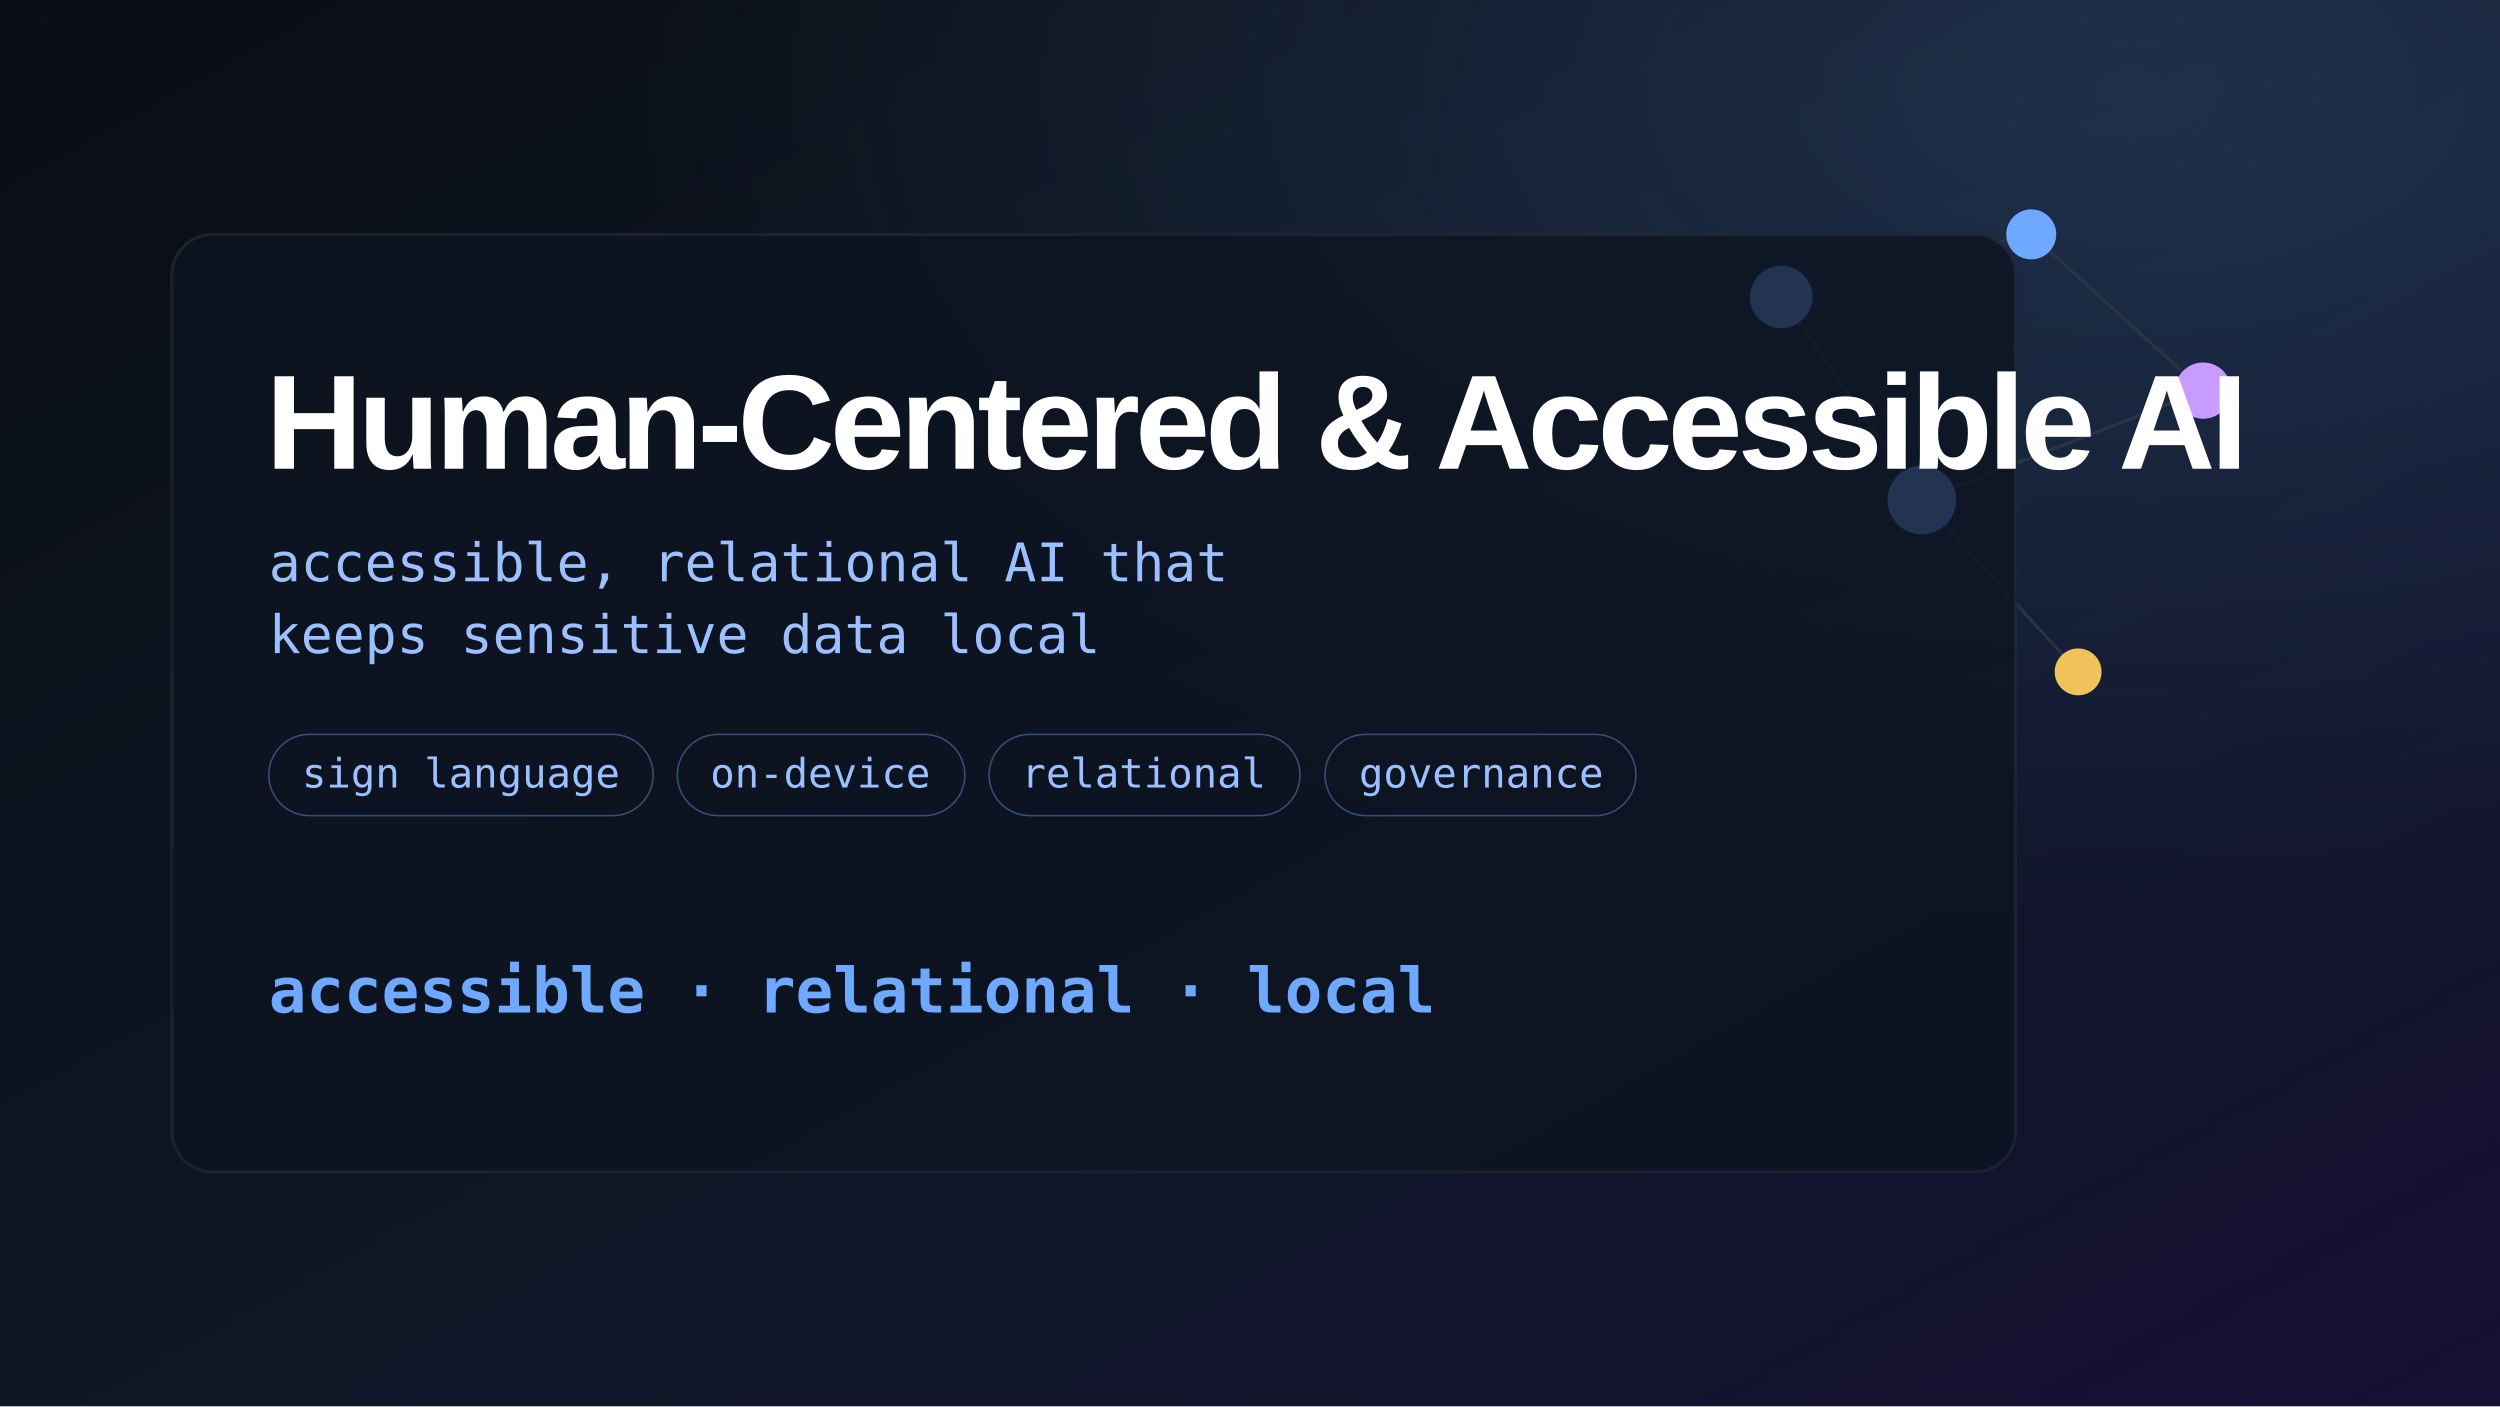
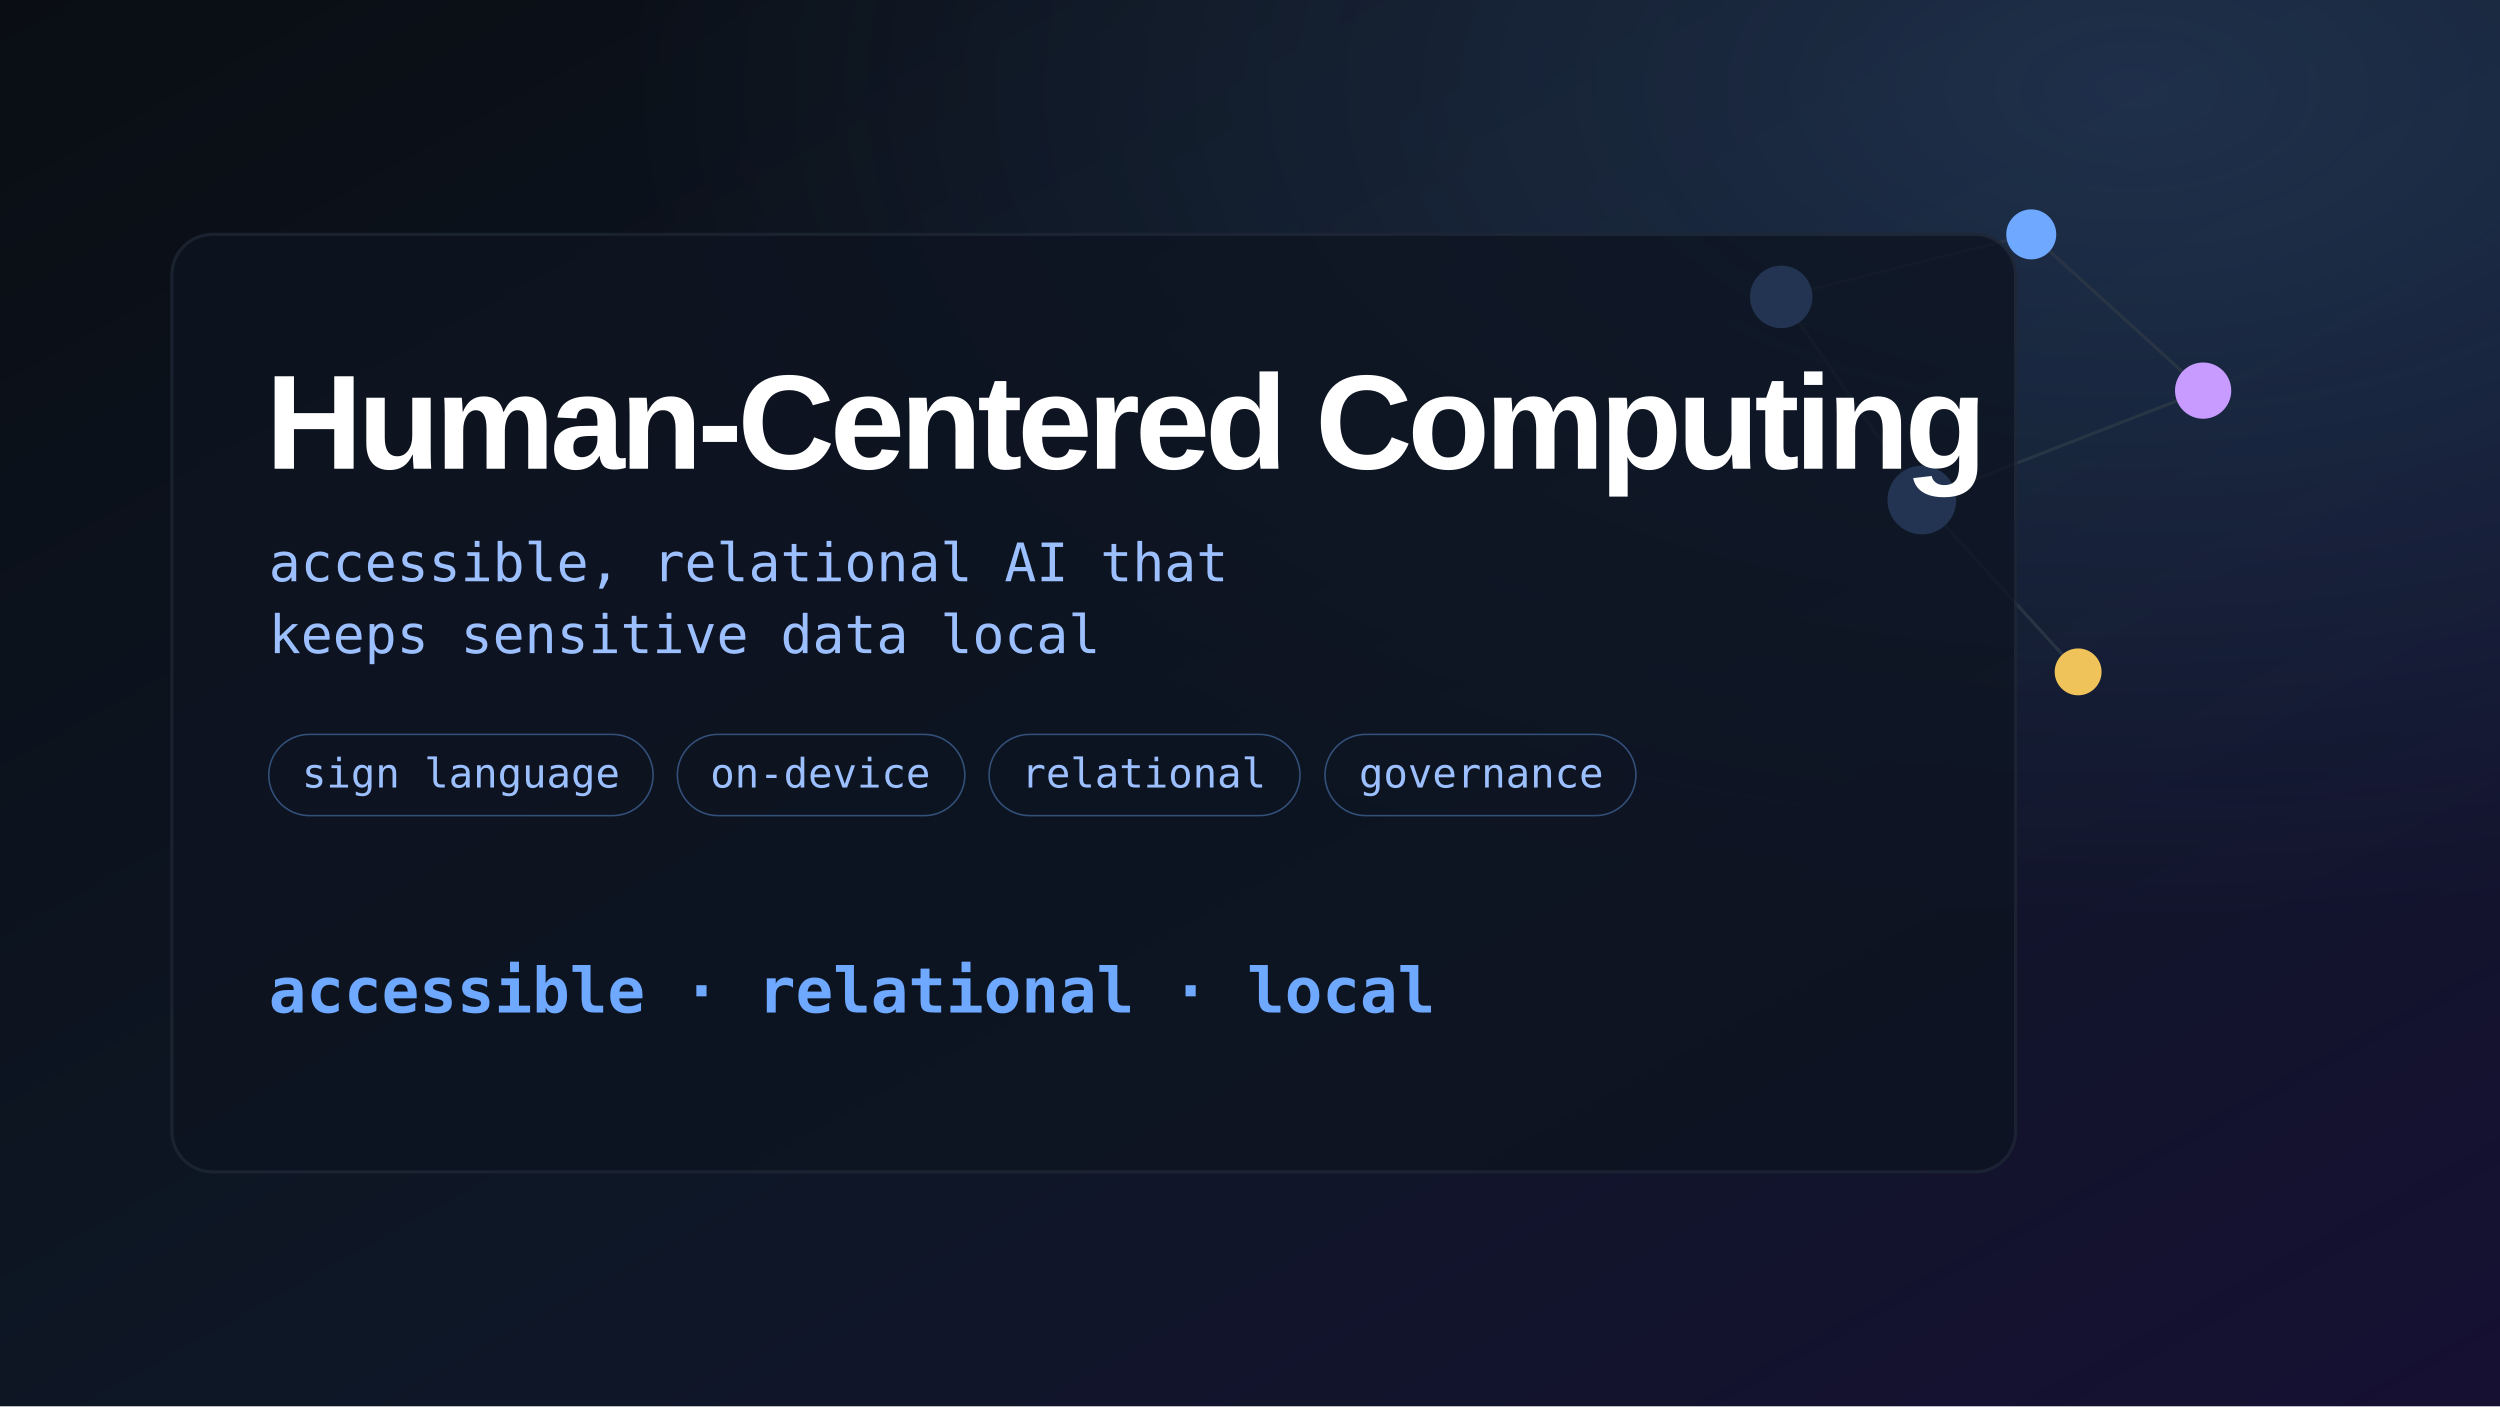
<svg xmlns="http://www.w3.org/2000/svg" viewBox="0 0 1600 900" font-family="JetBrains Mono,SF Mono,Menlo,monospace">
  <defs>
    <linearGradient id="bg" x1="0" y1="0" x2="1" y2="1">
      <stop offset="0" stop-color="#0a0e14" />
      <stop offset="0.55" stop-color="#0e1726" />
      <stop offset="1" stop-color="#161033" />
    </linearGradient>
    <radialGradient id="gl" cx="85%" cy="6%" r="60%">
      <stop offset="0" stop-color="#6ea8ff" stop-opacity="0.18" />
      <stop offset="1" stop-color="#6ea8ff" stop-opacity="0" />
    </radialGradient>
  </defs>
  <rect width="1600" height="900" fill="url(#bg)" />
  <rect width="1600" height="900" fill="url(#gl)" />
  <g stroke="#2a3646" stroke-width="2" fill="none" opacity="0.9">
    <line x1="1140" y1="190" x2="1300" y2="150" />
    <line x1="1300" y1="150" x2="1410" y2="250" />
    <line x1="1140" y1="190" x2="1230" y2="320" />
    <line x1="1230" y1="320" x2="1410" y2="250" />
    <line x1="1230" y1="320" x2="1330" y2="430" />
  </g>
  <circle cx="1140" cy="190" r="20" fill="#6ea8ff" />
  <circle cx="1300" cy="150" r="16" fill="#6ea8ff" />
  <circle cx="1410" cy="250" r="18" fill="#c79bff" />
  <circle cx="1230" cy="320" r="22" fill="#6ea8ff" />
  <circle cx="1330" cy="430" r="15" fill="#f0c25a" />
  <rect x="110" y="150" width="1180" height="600" rx="26" fill="#0d1320" stroke="#1e2734" stroke-width="2" opacity="0.78" />
-   <text x="170" y="300" fill="#ffffff" font-size="86" font-weight="700" letter-spacing="-3" font-family="-apple-system,Segoe UI,Helvetica Neue,Arial,sans-serif">Human-Centered &amp; Accessible AI</text>
+   <text x="170" y="300" fill="#ffffff" font-size="86" font-weight="700" letter-spacing="-3" font-family="-apple-system,Segoe UI,Helvetica Neue,Arial,sans-serif">Human-Centered Computing</text>
  <text x="172" y="372" fill="#9cc0ff" font-size="34">accessible, relational AI that</text>
  <text x="172" y="418" fill="#9cc0ff" font-size="34">keeps sensitive data local</text>
  <rect x="172" y="470" width="246" height="52" rx="26" fill="none" stroke="#33507a" />
  <text x="295" y="504" fill="#9cc0ff" font-size="26" text-anchor="middle" font-family="JetBrains Mono,SF Mono,Menlo,monospace">sign language</text>
  <rect x="433.5" y="470" width="184" height="52" rx="26" fill="none" stroke="#33507a" />
  <text x="525" y="504" fill="#9cc0ff" font-size="26" text-anchor="middle" font-family="JetBrains Mono,SF Mono,Menlo,monospace">on-device</text>
  <rect x="633.0" y="470" width="199" height="52" rx="26" fill="none" stroke="#33507a" />
  <text x="732" y="504" fill="#9cc0ff" font-size="26" text-anchor="middle" font-family="JetBrains Mono,SF Mono,Menlo,monospace">relational</text>
  <rect x="848.0" y="470" width="199" height="52" rx="26" fill="none" stroke="#33507a" />
  <text x="948" y="504" fill="#9cc0ff" font-size="26" text-anchor="middle" font-family="JetBrains Mono,SF Mono,Menlo,monospace">governance</text>
  <text x="172" y="648" fill="#6ea8ff" font-size="40" font-weight="700">accessible · relational · local</text>
</svg>
